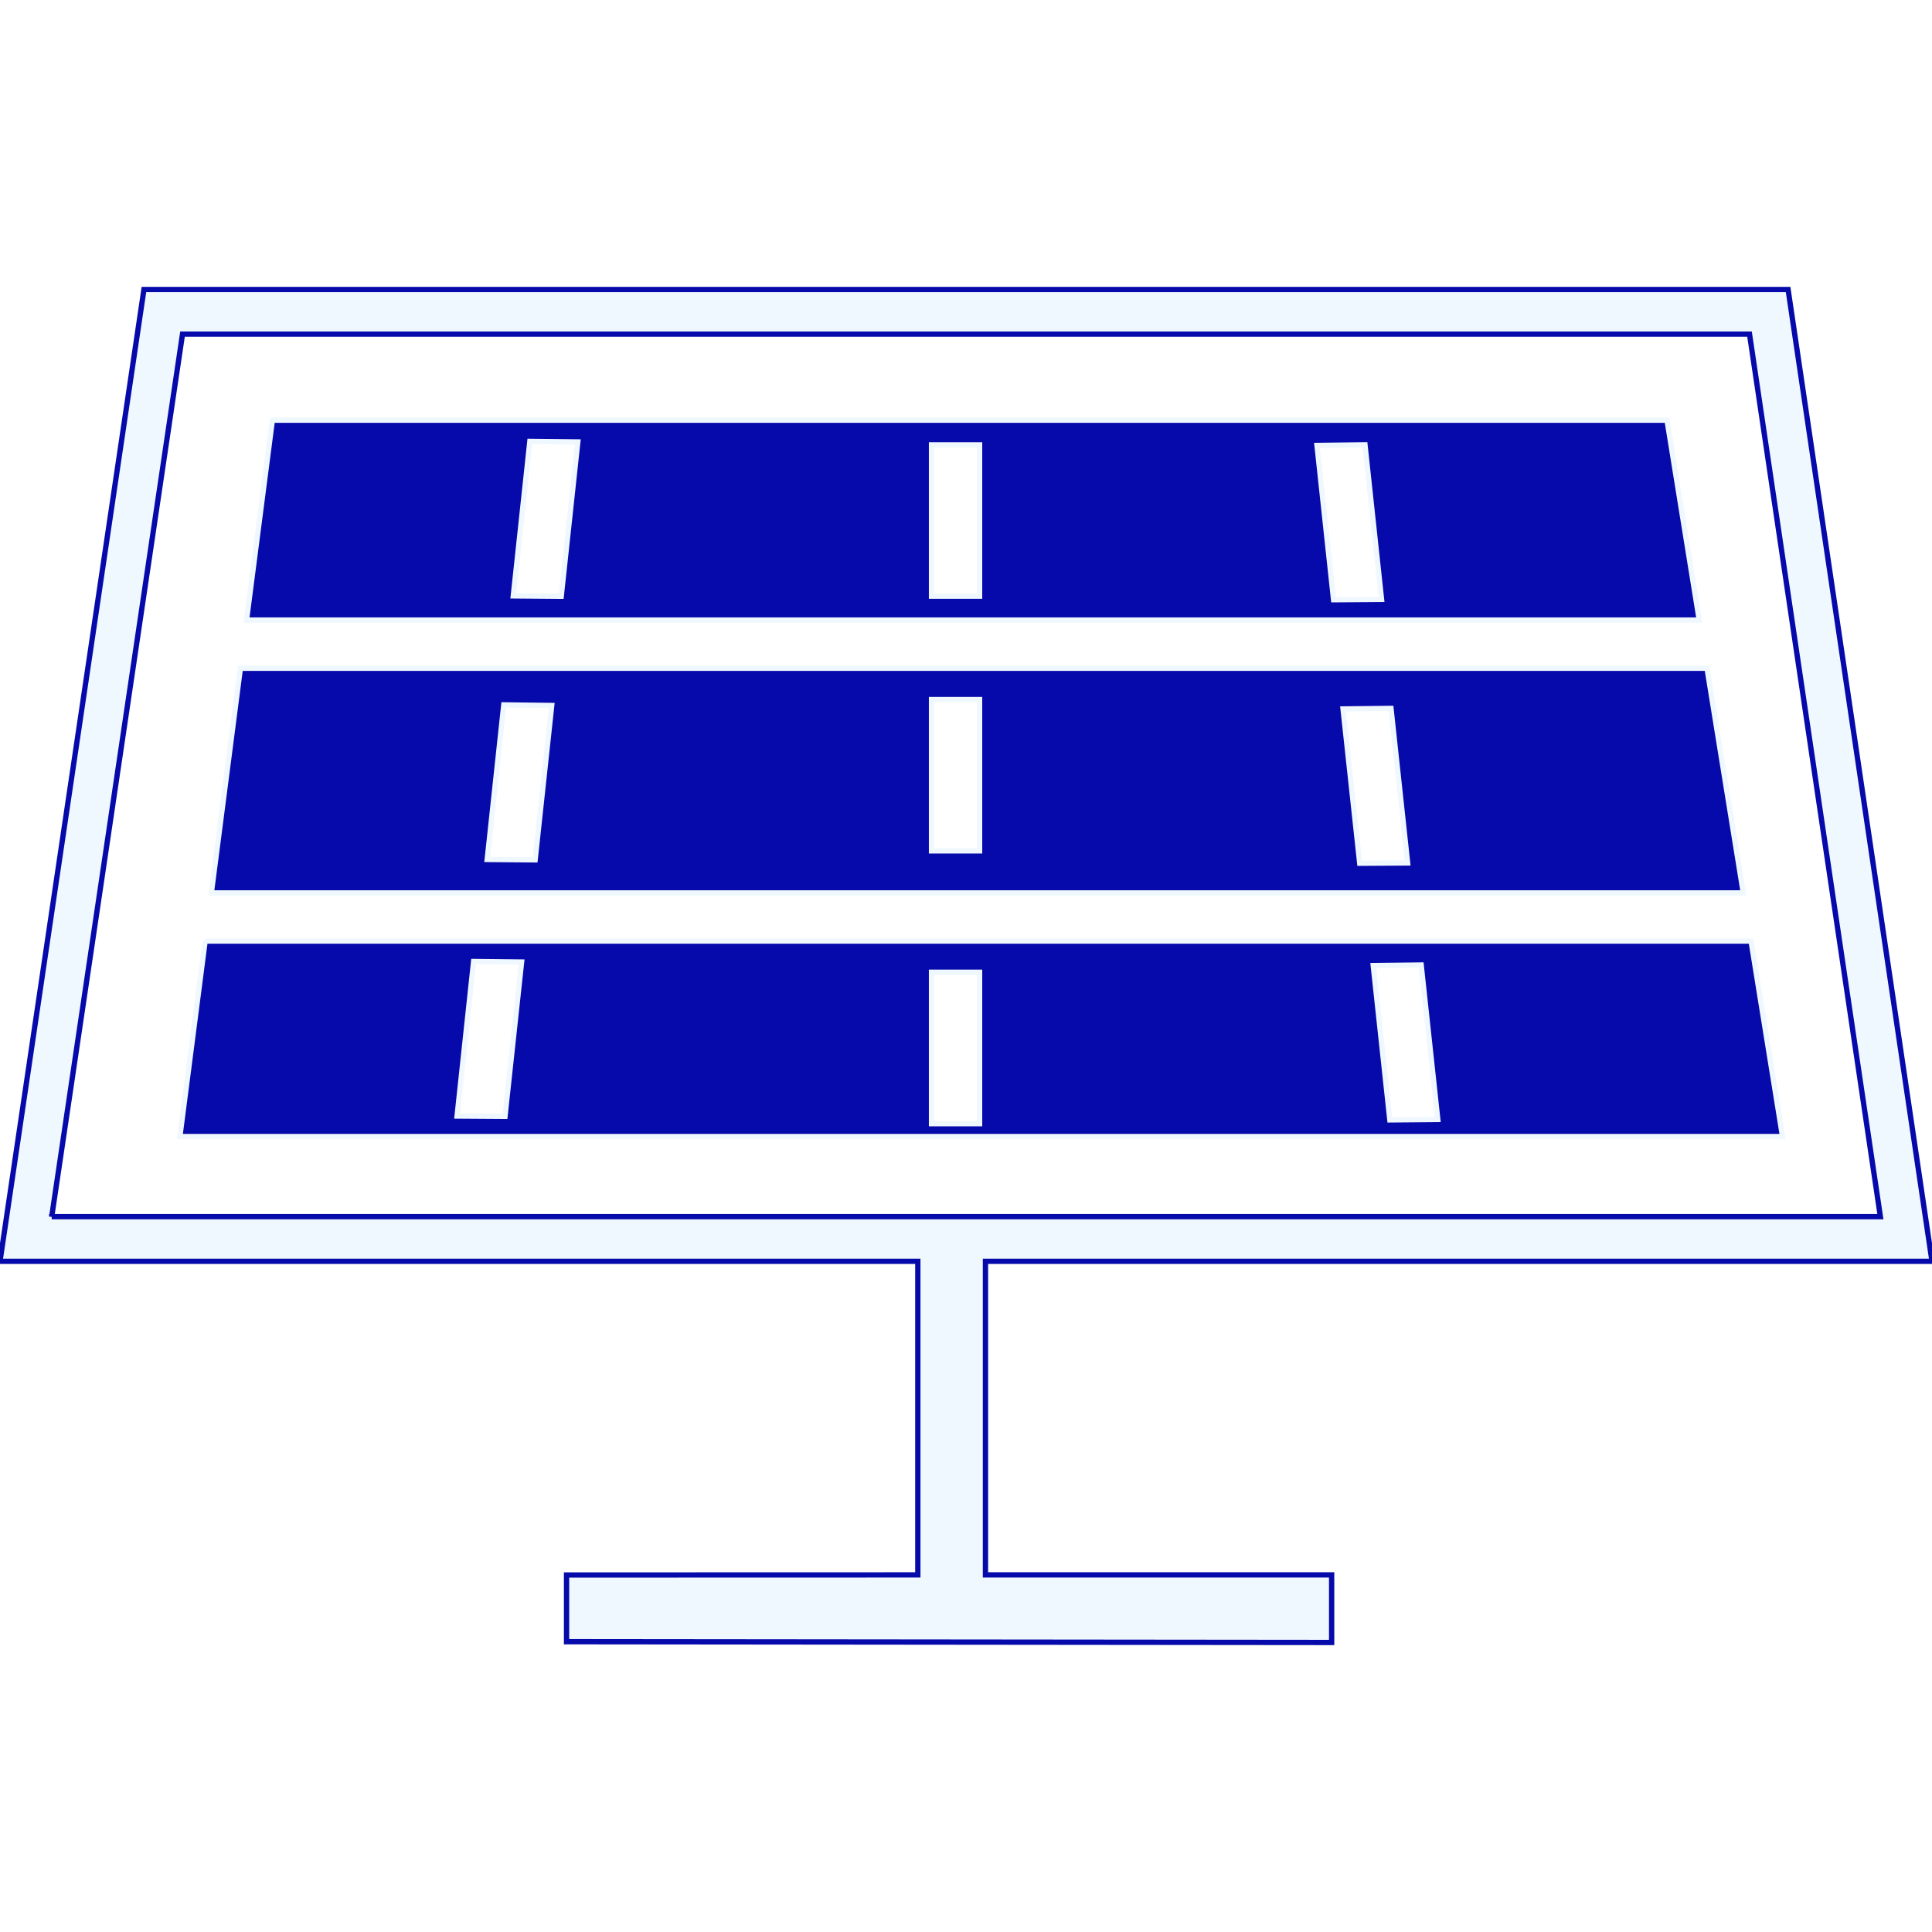
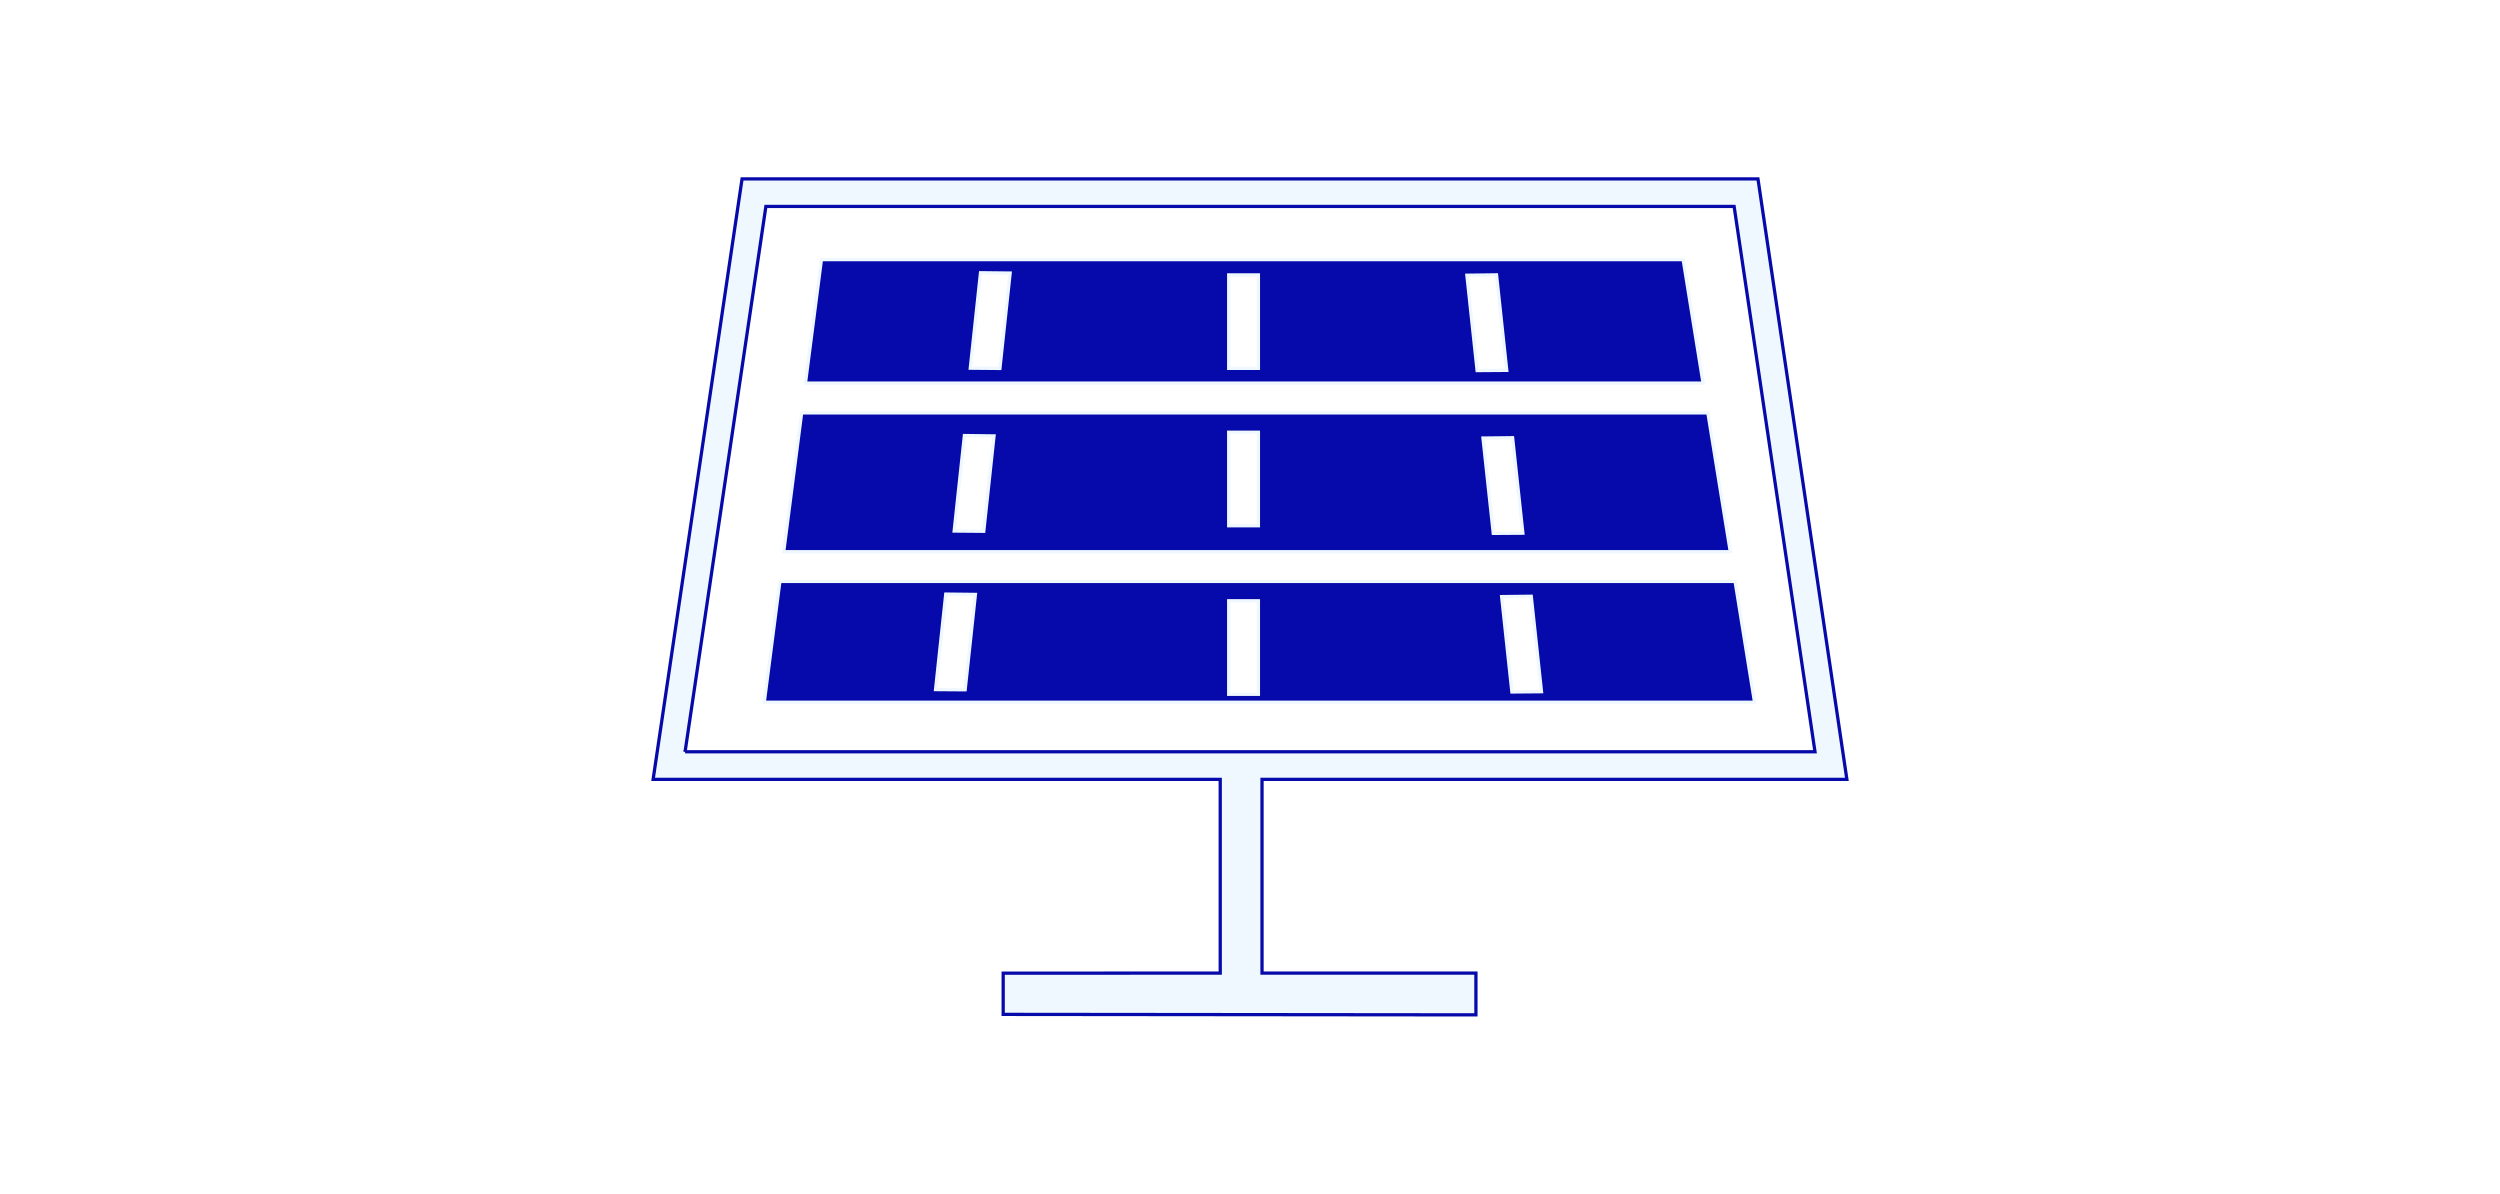
- <svg xmlns="http://www.w3.org/2000/svg" version="1.1" id="Capa_1" width="800px" height="800px" viewBox="0 0 364.329 364.329" xml:space="preserve">
+ <svg xmlns="http://www.w3.org/2000/svg" version="1.1" id="Capa_1" width="800px" height="382px" viewBox="0 0 364.329 364.329" xml:space="preserve">
  <g>
    <g>
      <g>
        <path d="M321.905,126.014H45.331l-5.375,41.571l-0.093,0.793h288.882L321.905,126.014z M100.911,162.145l-9.034-0.075     l3.125-29.144l9.037,0.114L100.911,162.145z M184.726,160.451h-9.064v-28.535h9.064V160.451z M256.411,162.784l-3.141-29.09     l9.037-0.105l3.135,29.138L256.411,162.784z" fill="#070aaa" stroke="aliceblue" />
      </g>
      <g>
        <path d="M314.363,79.23H51.362l-4.771,36.908l-0.093,0.793H320.44L314.363,79.23z M105.835,112.443l-9.038-0.075l3.123-29.126     l9.04,0.096L105.835,112.443z M184.726,112.425h-9.064V83.893h9.064V112.425z M251.48,113.095l-3.122-29.097l9.043-0.111     l3.123,29.144L251.48,113.095z" fill="#070aaa" stroke="aliceblue" />
      </g>
      <g>
        <path d="M38.683,177.448l-4.66,36.074l-0.093,0.805h302.218l-5.938-36.872H38.683V177.448z M95.228,210.52l-9.031-0.061     l3.116-29.144l9.046,0.099L95.228,210.52z M184.726,211.895h-9.064v-28.55h9.064V211.895z M262.092,211.186l-3.129-29.102     l9.037-0.105l3.129,29.129L262.092,211.186z" fill="#070aaa" stroke="aliceblue" />
      </g>
      <g>
        <path d="M185.834,237.854h178.495L337.193,54.599H27.142L0,237.854h173.079v59.135l-66.242,0.018v12.58l144.278,0.145v-12.742     h-65.281V237.854z M9.752,229.435l0.111-0.745L34.417,63.005h295.5l24.68,166.429H9.752z" fill="aliceblue" stroke="#070aaa" />
      </g>
    </g>
  </g>
</svg>
